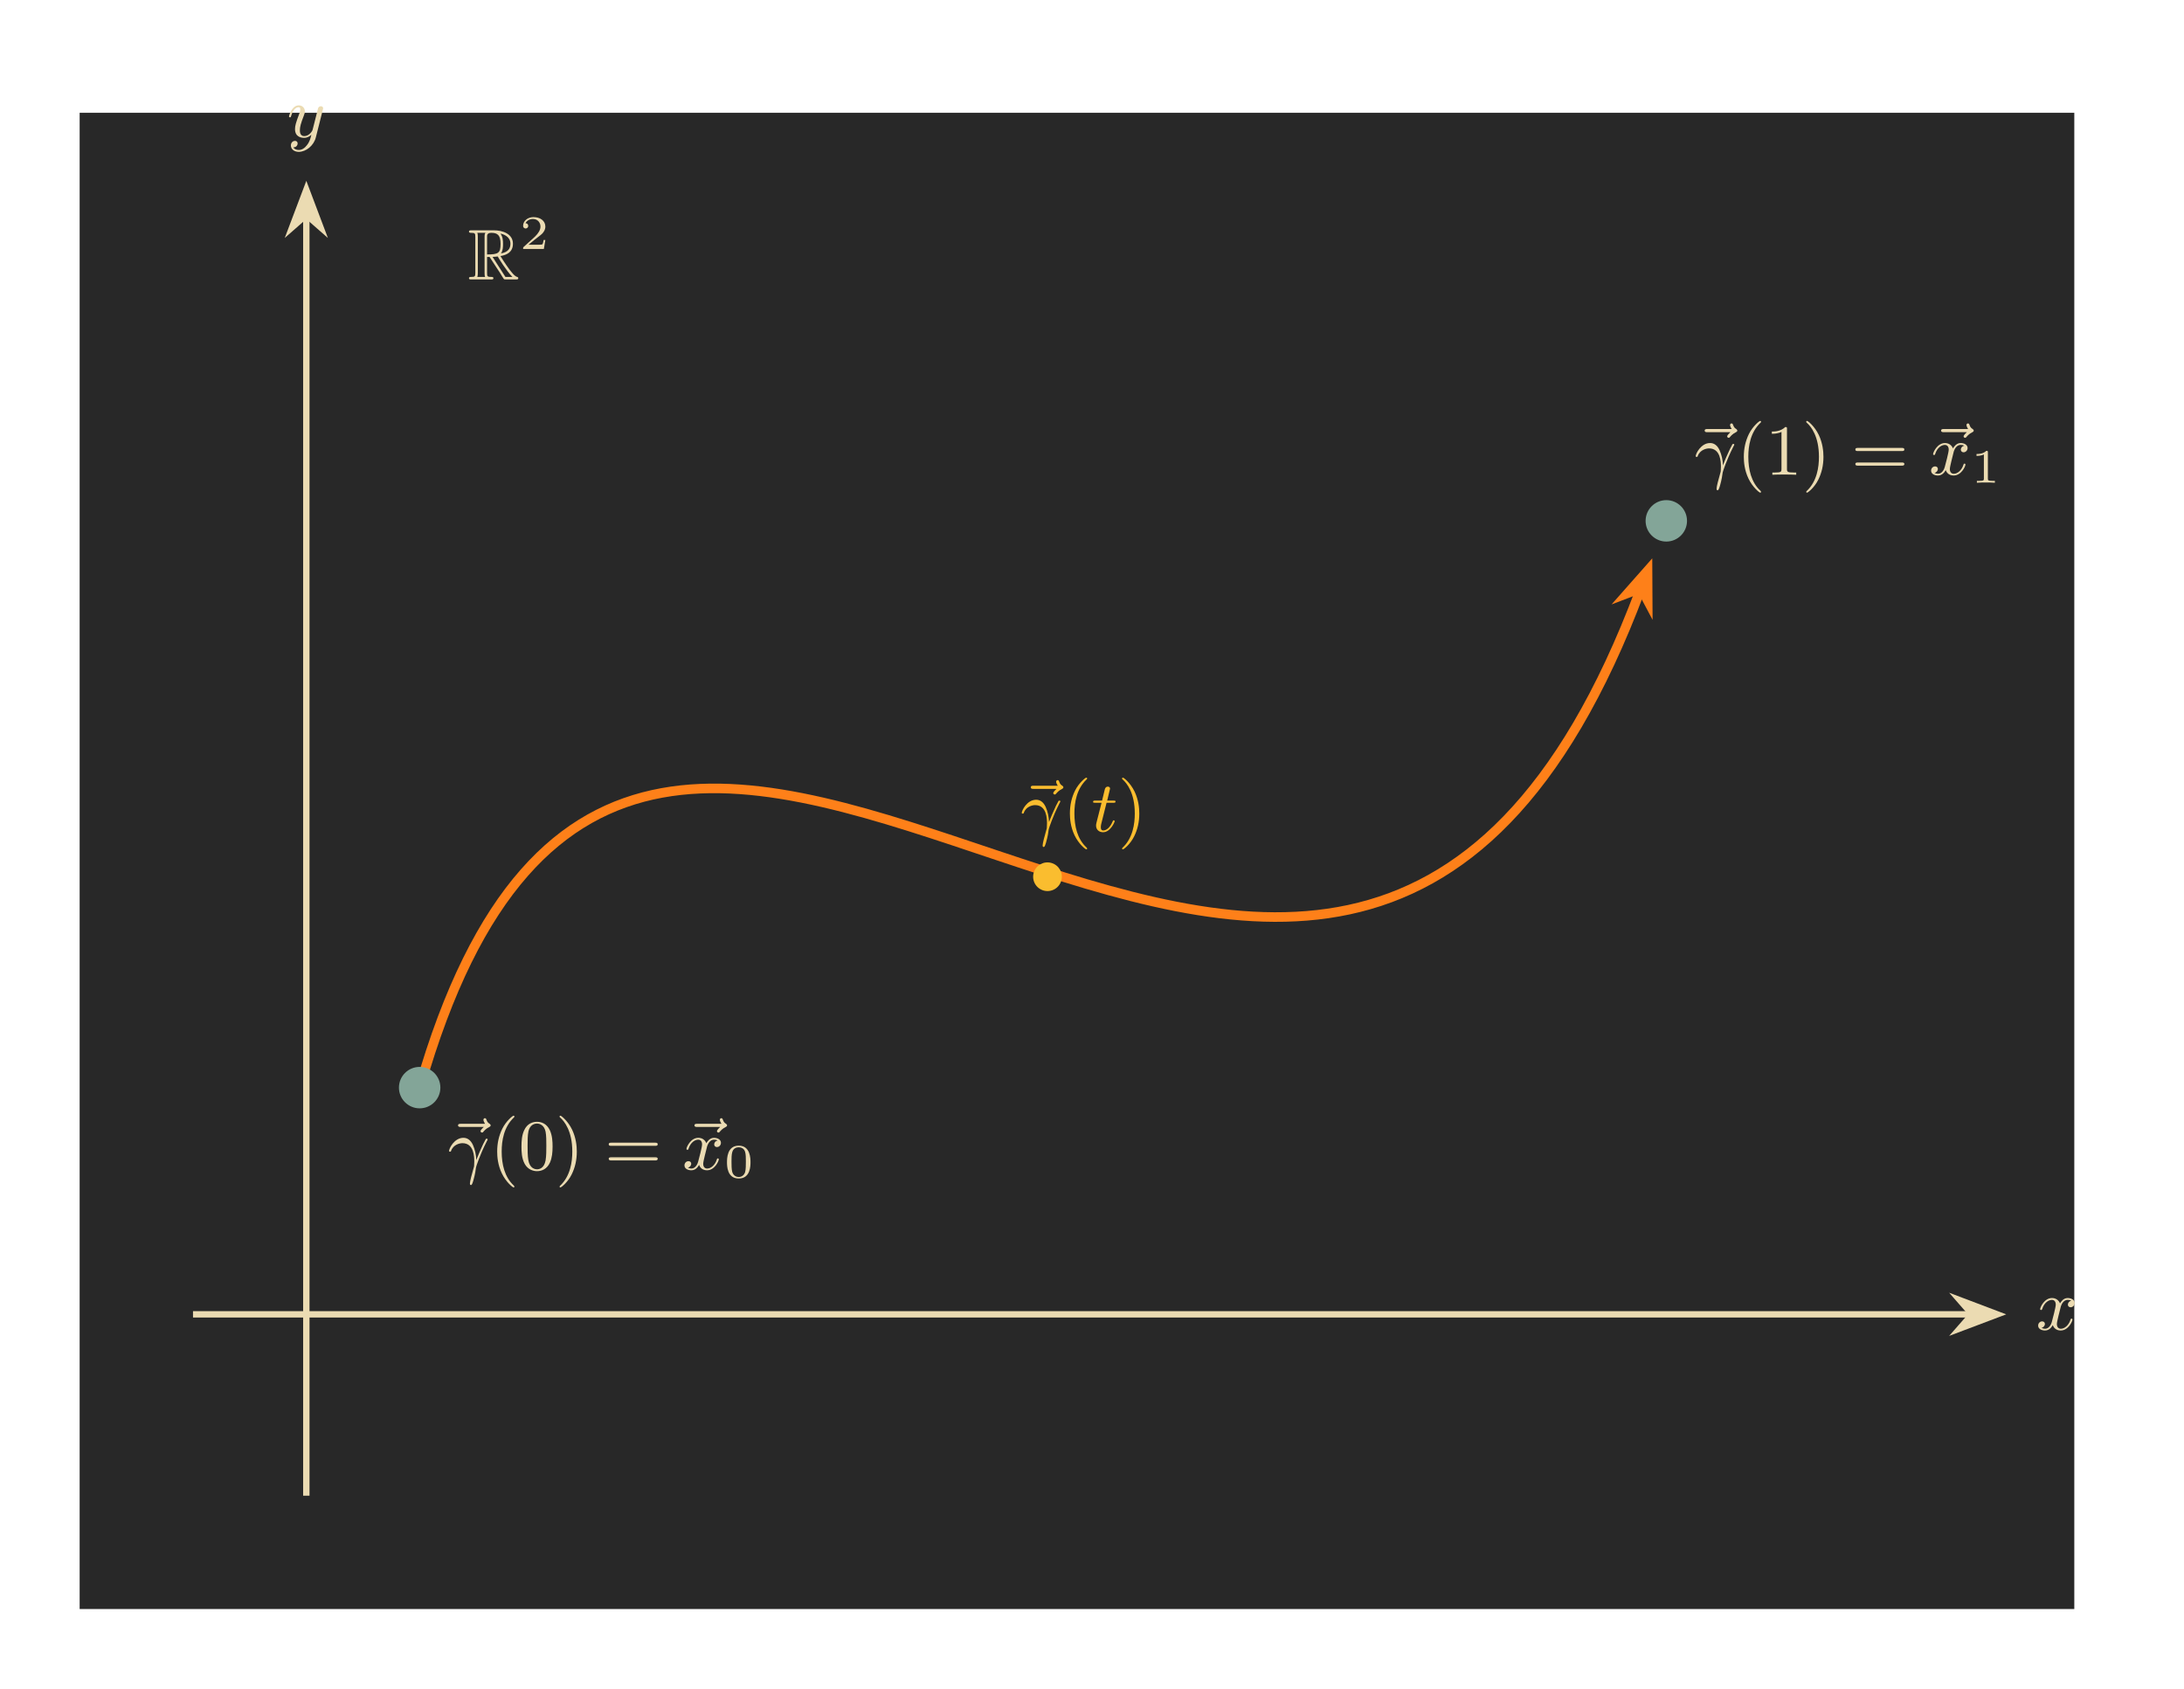
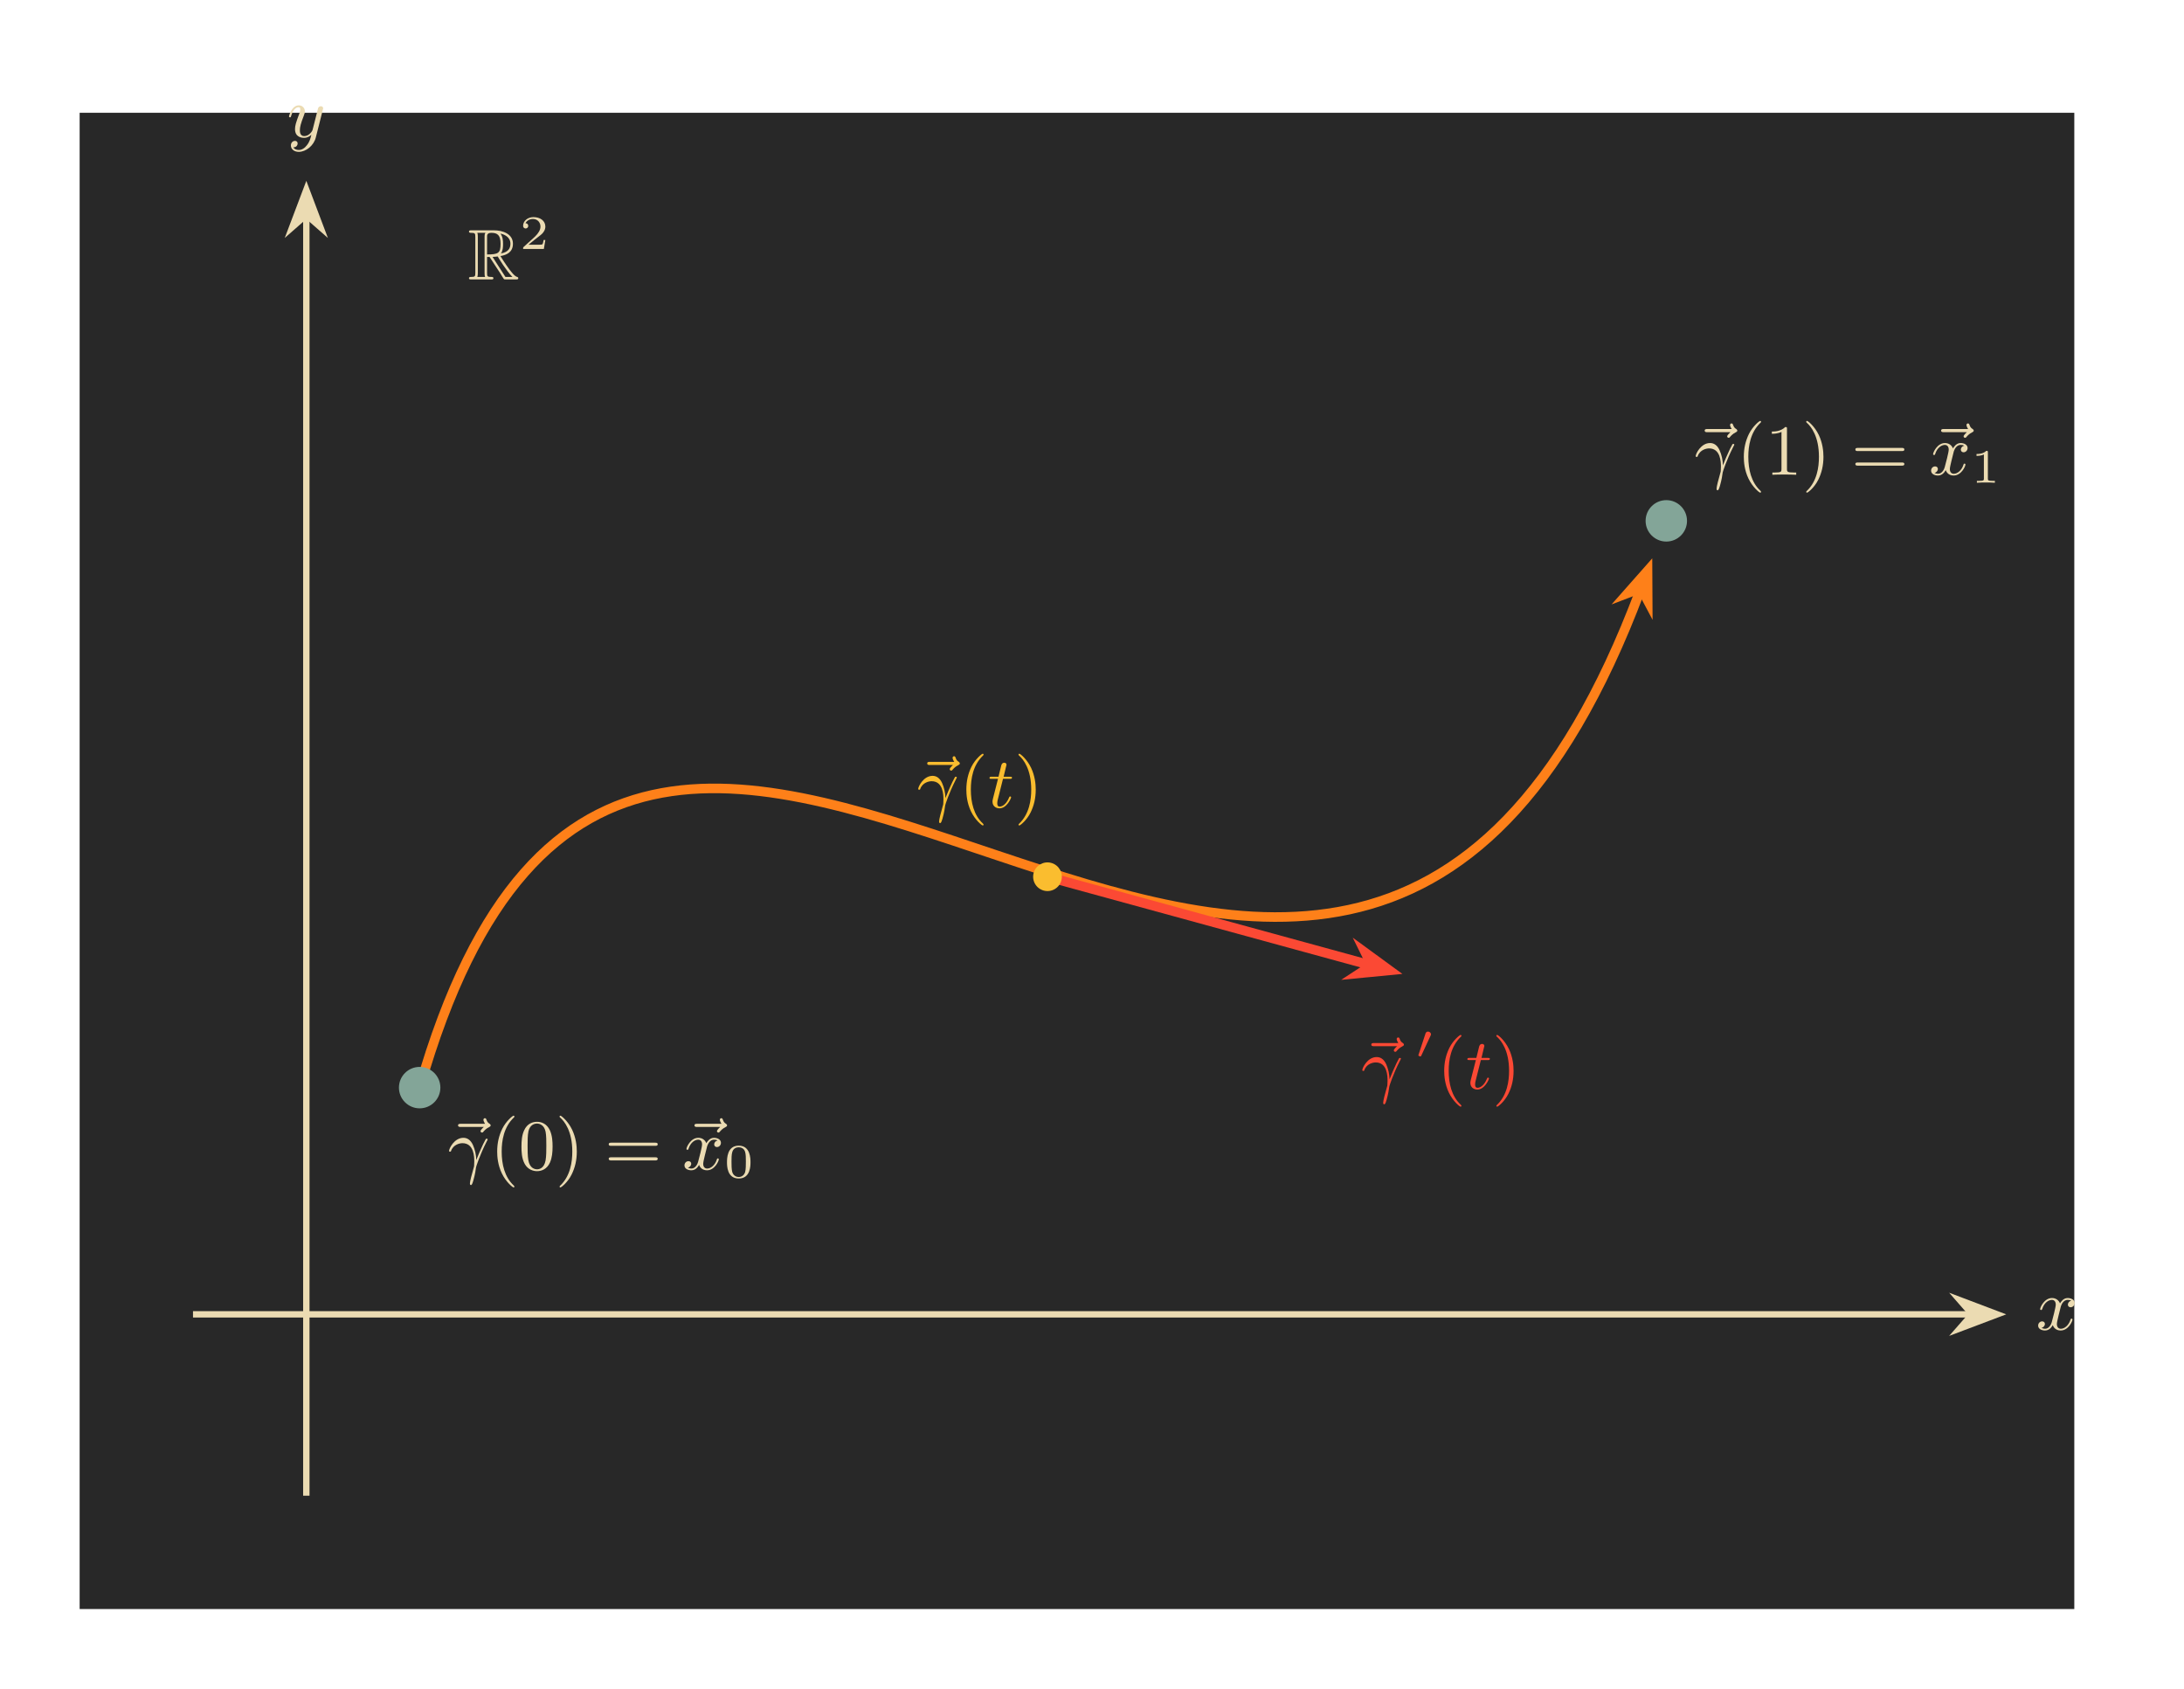
<svg xmlns="http://www.w3.org/2000/svg" xmlns:xlink="http://www.w3.org/1999/xlink" width="273.133pt" height="211.151pt" viewBox="0 0 273.133 211.151">
  <defs>
    <g>
      <g id="glyph-0-0">
        <path d="M 4.406 -3.625 C 4.078 -3.562 3.984 -3.281 3.984 -3.141 C 3.984 -2.969 4.109 -2.812 4.328 -2.812 C 4.578 -2.812 4.828 -3.031 4.828 -3.344 C 4.828 -3.766 4.375 -3.969 3.953 -3.969 C 3.422 -3.969 3.109 -3.484 3 -3.297 C 2.828 -3.734 2.438 -3.969 2 -3.969 C 1.047 -3.969 0.516 -2.812 0.516 -2.578 C 0.516 -2.5 0.578 -2.469 0.641 -2.469 C 0.719 -2.469 0.75 -2.516 0.766 -2.578 C 1.047 -3.469 1.641 -3.734 1.984 -3.734 C 2.25 -3.734 2.469 -3.562 2.469 -3.141 C 2.469 -2.828 2.094 -1.391 1.969 -0.953 C 1.906 -0.688 1.625 -0.125 1.141 -0.125 C 0.953 -0.125 0.766 -0.188 0.688 -0.234 C 0.922 -0.281 1.109 -0.5 1.109 -0.719 C 1.109 -0.953 0.938 -1.047 0.766 -1.047 C 0.5 -1.047 0.266 -0.828 0.266 -0.516 C 0.266 -0.078 0.75 0.094 1.125 0.094 C 1.656 0.094 1.953 -0.328 2.094 -0.578 C 2.312 0.016 2.844 0.094 3.078 0.094 C 4.047 0.094 4.562 -1.062 4.562 -1.281 C 4.562 -1.328 4.531 -1.391 4.453 -1.391 C 4.344 -1.391 4.344 -1.359 4.297 -1.219 C 4.094 -0.578 3.578 -0.125 3.109 -0.125 C 2.859 -0.125 2.609 -0.281 2.609 -0.719 C 2.609 -0.922 2.734 -1.406 2.812 -1.75 C 2.859 -1.906 3.094 -2.875 3.109 -2.938 C 3.219 -3.266 3.484 -3.734 3.953 -3.734 C 4.109 -3.734 4.281 -3.719 4.406 -3.625 Z M 4.406 -3.625 " />
      </g>
      <g id="glyph-0-1">
        <path d="M 4.5 -3.453 C 4.516 -3.5 4.531 -3.547 4.531 -3.609 C 4.531 -3.719 4.453 -3.859 4.25 -3.859 C 4.141 -3.859 3.969 -3.797 3.906 -3.625 C 3.891 -3.594 3.797 -3.219 3.75 -3.016 L 3.297 -1.234 C 3.234 -0.969 3.234 -0.953 3.203 -0.875 C 3.203 -0.828 2.828 -0.125 2.172 -0.125 C 1.625 -0.125 1.625 -0.688 1.625 -0.859 C 1.625 -1.266 1.734 -1.703 2.125 -2.703 C 2.203 -2.922 2.25 -3.047 2.25 -3.203 C 2.25 -3.656 1.922 -3.969 1.484 -3.969 C 0.625 -3.969 0.266 -2.688 0.266 -2.578 C 0.266 -2.5 0.328 -2.469 0.391 -2.469 C 0.484 -2.469 0.5 -2.531 0.531 -2.641 C 0.719 -3.312 1.078 -3.734 1.453 -3.734 C 1.672 -3.734 1.672 -3.562 1.672 -3.438 C 1.672 -3.297 1.625 -3.125 1.547 -2.922 C 1.125 -1.797 1.016 -1.422 1.016 -1 C 1.016 0 1.828 0.094 2.156 0.094 C 2.594 0.094 2.906 -0.141 3.062 -0.297 C 2.953 0.156 2.859 0.562 2.5 1.016 C 2.234 1.375 1.875 1.609 1.484 1.609 C 1.234 1.609 0.938 1.531 0.812 1.281 C 1.281 1.281 1.344 0.875 1.344 0.797 C 1.344 0.594 1.203 0.469 1 0.469 C 0.797 0.469 0.5 0.641 0.5 1.047 C 0.5 1.516 0.922 1.844 1.484 1.844 C 2.391 1.844 3.375 1.062 3.625 0.016 Z M 4.5 -3.453 " />
      </g>
      <g id="glyph-0-2">
        <path d="M 4.859 -5.328 C 4.844 -5.312 4.453 -4.953 4.453 -4.812 C 4.453 -4.703 4.531 -4.625 4.641 -4.625 C 4.734 -4.625 4.781 -4.688 4.812 -4.734 C 4.922 -4.859 5.125 -5.109 5.531 -5.312 C 5.625 -5.359 5.719 -5.406 5.719 -5.531 C 5.719 -5.625 5.625 -5.672 5.594 -5.719 C 5.453 -5.797 5.297 -5.922 5.203 -6.203 C 5.172 -6.312 5.125 -6.422 5 -6.422 C 4.922 -6.422 4.812 -6.359 4.812 -6.219 C 4.812 -6.062 4.984 -5.766 5.016 -5.719 L 1.969 -5.719 C 1.828 -5.719 1.641 -5.719 1.641 -5.531 C 1.641 -5.328 1.812 -5.328 1.969 -5.328 Z M 4.859 -5.328 " />
      </g>
      <g id="glyph-0-3">
        <path d="M 3.562 -1.188 C 3.547 -1.844 3.406 -2.484 3.141 -3.078 C 2.844 -3.719 2.422 -3.969 1.953 -3.969 C 0.812 -3.969 0.156 -2.625 0.156 -2.328 C 0.156 -2.234 0.266 -2.234 0.281 -2.234 C 0.359 -2.234 0.391 -2.25 0.406 -2.328 C 0.703 -3.156 1.531 -3.297 1.828 -3.297 C 3.281 -3.297 3.312 -1.578 3.312 -1 C 3.312 -0.469 3.281 -0.344 3.234 -0.219 C 3 0.578 2.766 1.5 2.766 1.734 C 2.766 1.797 2.766 1.938 2.891 1.938 C 2.953 1.938 3.031 1.938 3.188 1.391 C 3.422 0.562 3.484 0.078 3.531 -0.281 C 3.547 -0.391 4.016 -1.844 4.828 -3.438 C 4.984 -3.734 4.984 -3.75 4.984 -3.766 C 4.984 -3.828 4.938 -3.859 4.859 -3.859 C 4.844 -3.859 4.781 -3.859 4.75 -3.812 C 4.531 -3.438 4.328 -2.984 4.141 -2.562 C 4.094 -2.469 3.844 -1.906 3.562 -1.188 Z M 3.562 -1.188 " />
      </g>
      <g id="glyph-0-4">
        <path d="M 1.906 -3.594 L 2.766 -3.594 C 2.922 -3.594 3.031 -3.594 3.031 -3.75 C 3.031 -3.859 2.938 -3.859 2.781 -3.859 L 1.984 -3.859 L 2.344 -5.359 C 2.344 -5.5 2.234 -5.609 2.078 -5.609 C 1.781 -5.609 1.719 -5.359 1.688 -5.266 L 1.344 -3.859 L 0.5 -3.859 C 0.328 -3.859 0.219 -3.859 0.219 -3.703 C 0.219 -3.594 0.312 -3.594 0.469 -3.594 L 1.281 -3.594 L 0.656 -1.141 C 0.594 -0.875 0.594 -0.859 0.594 -0.734 C 0.594 -0.203 1 0.094 1.469 0.094 C 2.391 0.094 2.922 -1.188 2.922 -1.281 C 2.922 -1.328 2.891 -1.391 2.812 -1.391 C 2.719 -1.391 2.703 -1.359 2.641 -1.203 C 2.375 -0.562 1.922 -0.125 1.484 -0.125 C 1.297 -0.125 1.188 -0.234 1.188 -0.531 C 1.188 -0.734 1.219 -0.844 1.25 -0.984 Z M 1.906 -3.594 " />
      </g>
      <g id="glyph-1-0">
+         <path d="M 1.875 -2.812 C 1.922 -2.906 1.938 -2.969 1.938 -3 C 1.938 -3.188 1.766 -3.344 1.562 -3.344 C 1.328 -3.344 1.25 -3.141 1.234 -3.047 L 0.391 -0.484 C 0.391 -0.453 0.359 -0.406 0.359 -0.391 C 0.359 -0.281 0.609 -0.234 0.609 -0.234 C 0.672 -0.234 0.688 -0.281 0.719 -0.328 Z M 1.875 -2.812 " />
+       </g>
+       <g id="glyph-2-0">
        <path d="M 3.062 2.141 C 3.062 2.094 3.031 2.062 2.984 2 C 1.828 0.938 1.469 -0.672 1.469 -2.25 C 1.469 -3.625 1.734 -5.312 3 -6.516 C 3.047 -6.562 3.062 -6.578 3.062 -6.625 C 3.062 -6.688 3.016 -6.734 2.953 -6.734 C 2.844 -6.734 2.031 -6.078 1.547 -5.109 C 1.125 -4.25 0.906 -3.312 0.906 -2.25 C 0.906 -1.609 0.984 -0.578 1.484 0.469 C 2.016 1.578 2.844 2.234 2.953 2.234 C 3.016 2.234 3.062 2.203 3.062 2.141 Z M 3.062 2.141 " />
      </g>
-       <g id="glyph-1-1">
+       <g id="glyph-2-1">
        <path d="M 2.672 -2.25 C 2.672 -2.984 2.562 -3.969 2.094 -4.969 C 1.562 -6.078 0.734 -6.734 0.625 -6.734 C 0.531 -6.734 0.516 -6.656 0.516 -6.625 C 0.516 -6.578 0.531 -6.562 0.594 -6.5 C 1.125 -6.031 2.109 -4.812 2.109 -2.25 C 2.109 -0.969 1.875 0.812 0.578 2.031 C 0.562 2.047 0.516 2.094 0.516 2.141 C 0.516 2.156 0.531 2.234 0.625 2.234 C 0.734 2.234 1.547 1.594 2.031 0.609 C 2.453 -0.25 2.672 -1.172 2.672 -2.25 Z M 2.672 -2.25 " />
      </g>
-       <g id="glyph-1-2">
+       <g id="glyph-2-2">
        <path d="M 4.25 -2.875 C 4.25 -3.469 4.219 -4.25 3.906 -4.922 C 3.5 -5.766 2.828 -5.969 2.312 -5.969 C 1.766 -5.969 1.078 -5.766 0.688 -4.891 C 0.406 -4.281 0.359 -3.547 0.359 -2.875 C 0.359 -2.281 0.375 -1.422 0.766 -0.703 C 1.188 0.047 1.891 0.203 2.297 0.203 C 2.875 0.203 3.547 -0.047 3.922 -0.875 C 4.188 -1.484 4.25 -2.156 4.25 -2.875 Z M 2.312 -0.031 C 2.031 -0.031 1.391 -0.156 1.219 -1.172 C 1.125 -1.688 1.125 -2.469 1.125 -2.984 C 1.125 -3.594 1.125 -4.297 1.234 -4.797 C 1.422 -5.594 1.984 -5.75 2.297 -5.75 C 2.641 -5.75 3.203 -5.562 3.375 -4.734 C 3.469 -4.25 3.469 -3.547 3.469 -2.984 C 3.469 -2.422 3.469 -1.672 3.375 -1.141 C 3.188 -0.109 2.531 -0.031 2.312 -0.031 Z M 2.312 -0.031 " />
      </g>
-       <g id="glyph-1-3">
+       <g id="glyph-2-3">
        <path d="M 6.344 -2.969 C 6.469 -2.969 6.641 -2.969 6.641 -3.156 C 6.641 -3.359 6.453 -3.359 6.312 -3.359 L 0.844 -3.359 C 0.703 -3.359 0.516 -3.359 0.516 -3.156 C 0.516 -2.969 0.688 -2.969 0.812 -2.969 Z M 6.312 -1.141 C 6.453 -1.141 6.641 -1.141 6.641 -1.344 C 6.641 -1.531 6.469 -1.531 6.344 -1.531 L 0.812 -1.531 C 0.688 -1.531 0.516 -1.531 0.516 -1.344 C 0.516 -1.141 0.703 -1.141 0.844 -1.141 Z M 6.312 -1.141 " />
      </g>
-       <g id="glyph-1-4">
+       <g id="glyph-2-4">
        <path d="M 2.719 -5.734 C 2.719 -5.953 2.719 -5.969 2.5 -5.969 C 1.938 -5.406 1.109 -5.406 0.828 -5.406 L 0.828 -5.125 C 1 -5.125 1.547 -5.125 2.031 -5.359 L 2.031 -0.719 C 2.031 -0.391 2.016 -0.281 1.172 -0.281 L 0.891 -0.281 L 0.891 0 C 1.203 -0.031 2.016 -0.031 2.375 -0.031 C 2.75 -0.031 3.547 -0.031 3.875 0 L 3.875 -0.281 L 3.594 -0.281 C 2.75 -0.281 2.719 -0.391 2.719 -0.719 Z M 2.719 -5.734 " />
      </g>
-       <g id="glyph-2-0">
+       <g id="glyph-3-0">
        <path d="M 3.297 -1.906 C 3.297 -2.344 3.297 -3.984 1.828 -3.984 C 0.359 -3.984 0.359 -2.344 0.359 -1.906 C 0.359 -1.484 0.359 0.125 1.828 0.125 C 3.297 0.125 3.297 -1.484 3.297 -1.906 Z M 1.828 -0.062 C 1.578 -0.062 1.172 -0.188 1.016 -0.688 C 0.922 -1.031 0.922 -1.609 0.922 -1.984 C 0.922 -2.391 0.922 -2.844 1.016 -3.172 C 1.156 -3.703 1.609 -3.781 1.828 -3.781 C 2.094 -3.781 2.5 -3.656 2.625 -3.203 C 2.719 -2.891 2.719 -2.453 2.719 -1.984 C 2.719 -1.609 2.719 -1 2.625 -0.672 C 2.453 -0.141 2.016 -0.062 1.828 -0.062 Z M 1.828 -0.062 " />
      </g>
-       <g id="glyph-2-1">
+       <g id="glyph-3-1">
        <path d="M 2.141 -3.797 C 2.141 -3.984 2.125 -3.984 1.938 -3.984 C 1.547 -3.594 0.938 -3.594 0.719 -3.594 L 0.719 -3.359 C 0.875 -3.359 1.281 -3.359 1.641 -3.531 L 1.641 -0.516 C 1.641 -0.312 1.641 -0.234 1.016 -0.234 L 0.766 -0.234 L 0.766 0 C 1.094 -0.031 1.562 -0.031 1.891 -0.031 C 2.219 -0.031 2.688 -0.031 3.016 0 L 3.016 -0.234 L 2.766 -0.234 C 2.141 -0.234 2.141 -0.312 2.141 -0.516 Z M 2.141 -3.797 " />
      </g>
-       <g id="glyph-2-2">
+       <g id="glyph-3-2">
        <path d="M 3.219 -1.125 L 3 -1.125 C 2.984 -1.031 2.922 -0.641 2.844 -0.578 C 2.797 -0.531 2.312 -0.531 2.219 -0.531 L 1.109 -0.531 L 1.875 -1.156 C 2.078 -1.328 2.609 -1.703 2.797 -1.891 C 2.969 -2.062 3.219 -2.375 3.219 -2.797 C 3.219 -3.547 2.547 -3.984 1.734 -3.984 C 0.969 -3.984 0.438 -3.469 0.438 -2.906 C 0.438 -2.609 0.688 -2.562 0.75 -2.562 C 0.906 -2.562 1.078 -2.672 1.078 -2.891 C 1.078 -3.016 1 -3.219 0.734 -3.219 C 0.875 -3.516 1.234 -3.75 1.656 -3.75 C 2.281 -3.75 2.609 -3.281 2.609 -2.797 C 2.609 -2.375 2.328 -1.938 1.922 -1.547 L 0.5 -0.25 C 0.438 -0.188 0.438 -0.188 0.438 0 L 3.031 0 Z M 3.219 -1.125 " />
      </g>
-       <g id="glyph-3-0">
+       <g id="glyph-4-0">
        <path d="M 2.406 -2.812 L 2.719 -2.812 L 4.078 -0.734 C 4.156 -0.594 4.375 -0.234 4.469 -0.109 C 4.531 0 4.562 0 4.766 0 L 6.016 0 C 6.172 0 6.312 0 6.312 -0.156 C 6.312 -0.234 6.25 -0.297 6.172 -0.312 C 5.844 -0.391 5.406 -0.984 5.188 -1.266 C 5.125 -1.359 4.672 -1.953 4.078 -2.922 C 4.875 -3.062 5.641 -3.406 5.641 -4.469 C 5.641 -5.719 4.328 -6.141 3.266 -6.141 L 0.453 -6.141 C 0.281 -6.141 0.141 -6.141 0.141 -5.984 C 0.141 -5.828 0.312 -5.828 0.391 -5.828 C 0.891 -5.828 0.938 -5.766 0.938 -5.312 L 0.938 -0.828 C 0.938 -0.375 0.891 -0.312 0.391 -0.312 C 0.312 -0.312 0.141 -0.312 0.141 -0.156 C 0.141 0 0.281 0 0.453 0 L 2.906 0 C 3.062 0 3.203 0 3.203 -0.156 C 3.203 -0.312 3.047 -0.312 2.953 -0.312 C 2.438 -0.312 2.406 -0.391 2.406 -0.828 Z M 4.141 -3.25 C 4.391 -3.594 4.406 -4.062 4.406 -4.453 C 4.406 -4.891 4.359 -5.359 4.078 -5.734 C 4.438 -5.656 5.328 -5.375 5.328 -4.469 C 5.328 -3.891 5.062 -3.422 4.141 -3.25 Z M 2.406 -5.344 C 2.406 -5.531 2.406 -5.828 2.953 -5.828 C 3.719 -5.828 4.094 -5.516 4.094 -4.453 C 4.094 -3.297 3.828 -3.125 2.406 -3.125 Z M 1.188 -0.312 C 1.25 -0.469 1.25 -0.719 1.25 -0.812 L 1.25 -5.344 C 1.25 -5.422 1.25 -5.672 1.188 -5.828 L 2.203 -5.828 C 2.094 -5.688 2.094 -5.5 2.094 -5.375 L 2.094 -0.812 C 2.094 -0.719 2.094 -0.469 2.156 -0.312 Z M 3.094 -2.812 C 3.156 -2.828 3.188 -2.828 3.266 -2.828 C 3.406 -2.828 3.594 -2.859 3.734 -2.875 C 3.859 -2.656 4.828 -1.062 5.578 -0.312 L 4.703 -0.312 Z M 3.094 -2.812 " />
      </g>
    </g>
  </defs>
  <path fill-rule="nonzero" fill="rgb(15.685%, 15.685%, 15.685%)" fill-opacity="1" d="M 9.961 201.188 L 9.961 14.102 L 259.414 14.102 L 259.414 201.188 Z M 9.961 201.188 " />
  <path fill="none" stroke-width="0.797" stroke-linecap="butt" stroke-linejoin="miter" stroke="rgb(92.157%, 85.883%, 69.803%)" stroke-opacity="1" stroke-miterlimit="10" d="M -14.172 -0.002 L 208.144 -0.002 " transform="matrix(1, 0, 0, -1, 38.309, 164.338)" />
  <path fill-rule="nonzero" fill="rgb(92.157%, 85.883%, 69.803%)" fill-opacity="1" stroke-width="0.797" stroke-linecap="butt" stroke-linejoin="miter" stroke="rgb(92.157%, 85.883%, 69.803%)" stroke-opacity="1" stroke-miterlimit="10" d="M 5.95 -0.002 L 1.286 1.764 L 2.829 -0.002 L 1.286 -1.764 Z M 5.95 -0.002 " transform="matrix(1, 0, 0, -1, 243.8234, 164.338)" />
  <g fill="rgb(92.157%, 85.883%, 69.803%)" fill-opacity="1">
    <use xlink:href="#glyph-0-0" x="254.626" y="166.268" />
  </g>
  <path fill="none" stroke-width="0.797" stroke-linecap="butt" stroke-linejoin="miter" stroke="rgb(92.157%, 85.883%, 69.803%)" stroke-opacity="1" stroke-miterlimit="10" d="M -0 -22.678 L -0 137.279 " transform="matrix(1, 0, 0, -1, 38.309, 164.338)" />
  <path fill-rule="nonzero" fill="rgb(92.157%, 85.883%, 69.803%)" fill-opacity="1" stroke-width="0.797" stroke-linecap="butt" stroke-linejoin="miter" stroke="rgb(92.157%, 85.883%, 69.803%)" stroke-opacity="1" stroke-miterlimit="10" d="M 5.952 0 L 1.288 1.762 L 2.831 0 L 1.288 -1.761 Z M 5.952 0 " transform="matrix(0, -1, -1, 0, 38.309, 29.69065)" />
  <g fill="rgb(92.157%, 85.883%, 69.803%)" fill-opacity="1">
    <use xlink:href="#glyph-0-1" x="35.879" y="17.143" />
  </g>
  <path fill="none" stroke-width="1.196" stroke-linecap="butt" stroke-linejoin="miter" stroke="rgb(99.608%, 50.194%, 9.804%)" stroke-opacity="1" stroke-miterlimit="10" d="M 14.171 28.346 C 42.519 127.561 127.562 -14.174 166.824 90.533 " transform="matrix(1, 0, 0, -1, 38.309, 164.338)" />
  <path fill-rule="nonzero" fill="rgb(99.608%, 50.194%, 9.804%)" fill-opacity="1" stroke-width="1.196" stroke-linecap="butt" stroke-linejoin="miter" stroke="rgb(99.608%, 50.194%, 9.804%)" stroke-opacity="1" stroke-miterlimit="10" d="M 5.384 -0 L 1.932 1.317 L 3.093 0 L 1.93 -1.316 Z M 5.384 -0 " transform="matrix(0.3511, -0.93628, -0.93628, -0.3511, 204.1527, 76.42327)" />
+   <path fill="none" stroke-width="1.196" stroke-linecap="butt" stroke-linejoin="miter" stroke="rgb(98.43%, 28.625%, 20.392%)" stroke-opacity="1" stroke-miterlimit="10" d="M 92.691 54.713 L 132.957 43.69 " transform="matrix(1, 0, 0, -1, 38.309, 164.338)" />
+   <path fill-rule="nonzero" fill="rgb(98.43%, 28.625%, 20.392%)" fill-opacity="1" stroke-width="1.196" stroke-linecap="butt" stroke-linejoin="miter" stroke="rgb(98.43%, 28.625%, 20.392%)" stroke-opacity="1" stroke-miterlimit="10" d="M 5.385 0.001 L 1.931 1.315 L 3.093 0.001 L 1.93 -1.314 Z M 5.385 0.001 " transform="matrix(0.96446, 0.26405, 0.26405, -0.96446, 168.5716, 119.9108)" />
+   <g fill="rgb(98.43%, 28.625%, 20.392%)" fill-opacity="1">
+     <use xlink:href="#glyph-0-2" x="169.858" y="136.139" />
+   </g>
+   <g fill="rgb(98.43%, 28.625%, 20.392%)" fill-opacity="1">
+     <use xlink:href="#glyph-0-3" x="170.216" y="136.139" />
+   </g>
+   <g fill="rgb(98.43%, 28.625%, 20.392%)" fill-opacity="1">
+     <use xlink:href="#glyph-1-0" x="177.023" y="132.33" />
+   </g>
+   <g fill="rgb(98.43%, 28.625%, 20.392%)" fill-opacity="1">
+     <use xlink:href="#glyph-2-0" x="179.707" y="136.139" />
+   </g>
+   <g fill="rgb(98.43%, 28.625%, 20.392%)" fill-opacity="1">
+     <use xlink:href="#glyph-0-4" x="183.291" y="136.139" />
+   </g>
+   <g fill="rgb(98.43%, 28.625%, 20.392%)" fill-opacity="1">
+     <use xlink:href="#glyph-2-1" x="186.618" y="136.139" />
+   </g>
  <path fill-rule="nonzero" fill="rgb(98.039%, 74.117%, 18.43%)" fill-opacity="1" d="M 132.73 110.098 C 132.992 109.141 132.43 108.156 131.473 107.895 C 130.52 107.633 129.531 108.195 129.27 109.148 C 129.008 110.105 129.57 111.09 130.527 111.352 C 131.48 111.613 132.469 111.051 132.73 110.098 Z M 132.73 110.098 " />
  <g fill="rgb(98.039%, 74.117%, 18.43%)" fill-opacity="1">
-     <use xlink:href="#glyph-0-2" x="127.269" y="103.966" />
+     <use xlink:href="#glyph-0-2" x="114.318" y="100.978" />
  </g>
  <g fill="rgb(98.039%, 74.117%, 18.43%)" fill-opacity="1">
-     <use xlink:href="#glyph-0-3" x="127.627" y="103.966" />
+     <use xlink:href="#glyph-0-3" x="114.676" y="100.978" />
  </g>
  <g fill="rgb(98.039%, 74.117%, 18.43%)" fill-opacity="1">
-     <use xlink:href="#glyph-1-0" x="132.897" y="103.966" />
+     <use xlink:href="#glyph-2-0" x="119.946" y="100.978" />
  </g>
  <g fill="rgb(98.039%, 74.117%, 18.43%)" fill-opacity="1">
-     <use xlink:href="#glyph-0-4" x="136.481" y="103.966" />
+     <use xlink:href="#glyph-0-4" x="123.53" y="100.978" />
  </g>
  <g fill="rgb(98.039%, 74.117%, 18.43%)" fill-opacity="1">
-     <use xlink:href="#glyph-1-1" x="139.809" y="103.966" />
+     <use xlink:href="#glyph-2-1" x="126.858" y="100.978" />
  </g>
  <path fill-rule="nonzero" fill="rgb(51.372%, 64.705%, 59.607%)" fill-opacity="1" d="M 55.074 135.992 C 55.074 134.562 53.914 133.402 52.48 133.402 C 51.051 133.402 49.891 134.562 49.891 135.992 C 49.891 137.422 51.051 138.582 52.48 138.582 C 53.914 138.582 55.074 137.422 55.074 135.992 Z M 55.074 135.992 " />
  <path fill-rule="nonzero" fill="rgb(51.372%, 64.705%, 59.607%)" fill-opacity="1" d="M 210.98 65.125 C 210.98 63.695 209.82 62.535 208.391 62.535 C 206.961 62.535 205.801 63.695 205.801 65.125 C 205.801 66.555 206.961 67.715 208.391 67.715 C 209.82 67.715 210.98 66.555 210.98 65.125 Z M 210.98 65.125 " />
  <g fill="rgb(92.157%, 85.883%, 69.803%)" fill-opacity="1">
    <use xlink:href="#glyph-0-2" x="55.644" y="146.236" />
  </g>
  <g fill="rgb(92.157%, 85.883%, 69.803%)" fill-opacity="1">
    <use xlink:href="#glyph-0-3" x="56.002" y="146.236" />
  </g>
  <g fill="rgb(92.157%, 85.883%, 69.803%)" fill-opacity="1">
-     <use xlink:href="#glyph-1-0" x="61.272" y="146.236" />
-     <use xlink:href="#glyph-1-2" x="64.856" y="146.236" />
-     <use xlink:href="#glyph-1-1" x="69.464" y="146.236" />
+     <use xlink:href="#glyph-2-0" x="61.272" y="146.236" />
+     <use xlink:href="#glyph-2-2" x="64.856" y="146.236" />
+     <use xlink:href="#glyph-2-1" x="69.464" y="146.236" />
  </g>
  <g fill="rgb(92.157%, 85.883%, 69.803%)" fill-opacity="1">
-     <use xlink:href="#glyph-1-3" x="75.612" y="146.236" />
+     <use xlink:href="#glyph-2-3" x="75.612" y="146.236" />
  </g>
  <g fill="rgb(92.157%, 85.883%, 69.803%)" fill-opacity="1">
    <use xlink:href="#glyph-0-2" x="85.21" y="146.236" />
  </g>
  <g fill="rgb(92.157%, 85.883%, 69.803%)" fill-opacity="1">
    <use xlink:href="#glyph-0-0" x="85.334" y="146.236" />
  </g>
  <g fill="rgb(92.157%, 85.883%, 69.803%)" fill-opacity="1">
-     <use xlink:href="#glyph-2-0" x="90.56" y="147.232" />
+     <use xlink:href="#glyph-3-0" x="90.56" y="147.232" />
  </g>
  <g fill="rgb(92.157%, 85.883%, 69.803%)" fill-opacity="1">
    <use xlink:href="#glyph-0-2" x="211.55" y="59.364" />
  </g>
  <g fill="rgb(92.157%, 85.883%, 69.803%)" fill-opacity="1">
    <use xlink:href="#glyph-0-3" x="211.908" y="59.364" />
  </g>
  <g fill="rgb(92.157%, 85.883%, 69.803%)" fill-opacity="1">
-     <use xlink:href="#glyph-1-0" x="217.178" y="59.364" />
-     <use xlink:href="#glyph-1-4" x="220.762" y="59.364" />
-     <use xlink:href="#glyph-1-1" x="225.37" y="59.364" />
+     <use xlink:href="#glyph-2-0" x="217.178" y="59.364" />
+     <use xlink:href="#glyph-2-4" x="220.762" y="59.364" />
+     <use xlink:href="#glyph-2-1" x="225.37" y="59.364" />
  </g>
  <g fill="rgb(92.157%, 85.883%, 69.803%)" fill-opacity="1">
-     <use xlink:href="#glyph-1-3" x="231.518" y="59.364" />
+     <use xlink:href="#glyph-2-3" x="231.518" y="59.364" />
  </g>
  <g fill="rgb(92.157%, 85.883%, 69.803%)" fill-opacity="1">
    <use xlink:href="#glyph-0-2" x="241.116" y="59.364" />
  </g>
  <g fill="rgb(92.157%, 85.883%, 69.803%)" fill-opacity="1">
    <use xlink:href="#glyph-0-0" x="241.24" y="59.364" />
  </g>
  <g fill="rgb(92.157%, 85.883%, 69.803%)" fill-opacity="1">
-     <use xlink:href="#glyph-2-1" x="246.465" y="60.36" />
+     <use xlink:href="#glyph-3-1" x="246.465" y="60.36" />
  </g>
  <g fill="rgb(92.157%, 85.883%, 69.803%)" fill-opacity="1">
-     <use xlink:href="#glyph-3-0" x="58.507" y="34.94" />
+     <use xlink:href="#glyph-4-0" x="58.507" y="34.94" />
  </g>
  <g fill="rgb(92.157%, 85.883%, 69.803%)" fill-opacity="1">
-     <use xlink:href="#glyph-2-2" x="64.983" y="31.131" />
+     <use xlink:href="#glyph-3-2" x="64.983" y="31.131" />
  </g>
</svg>
